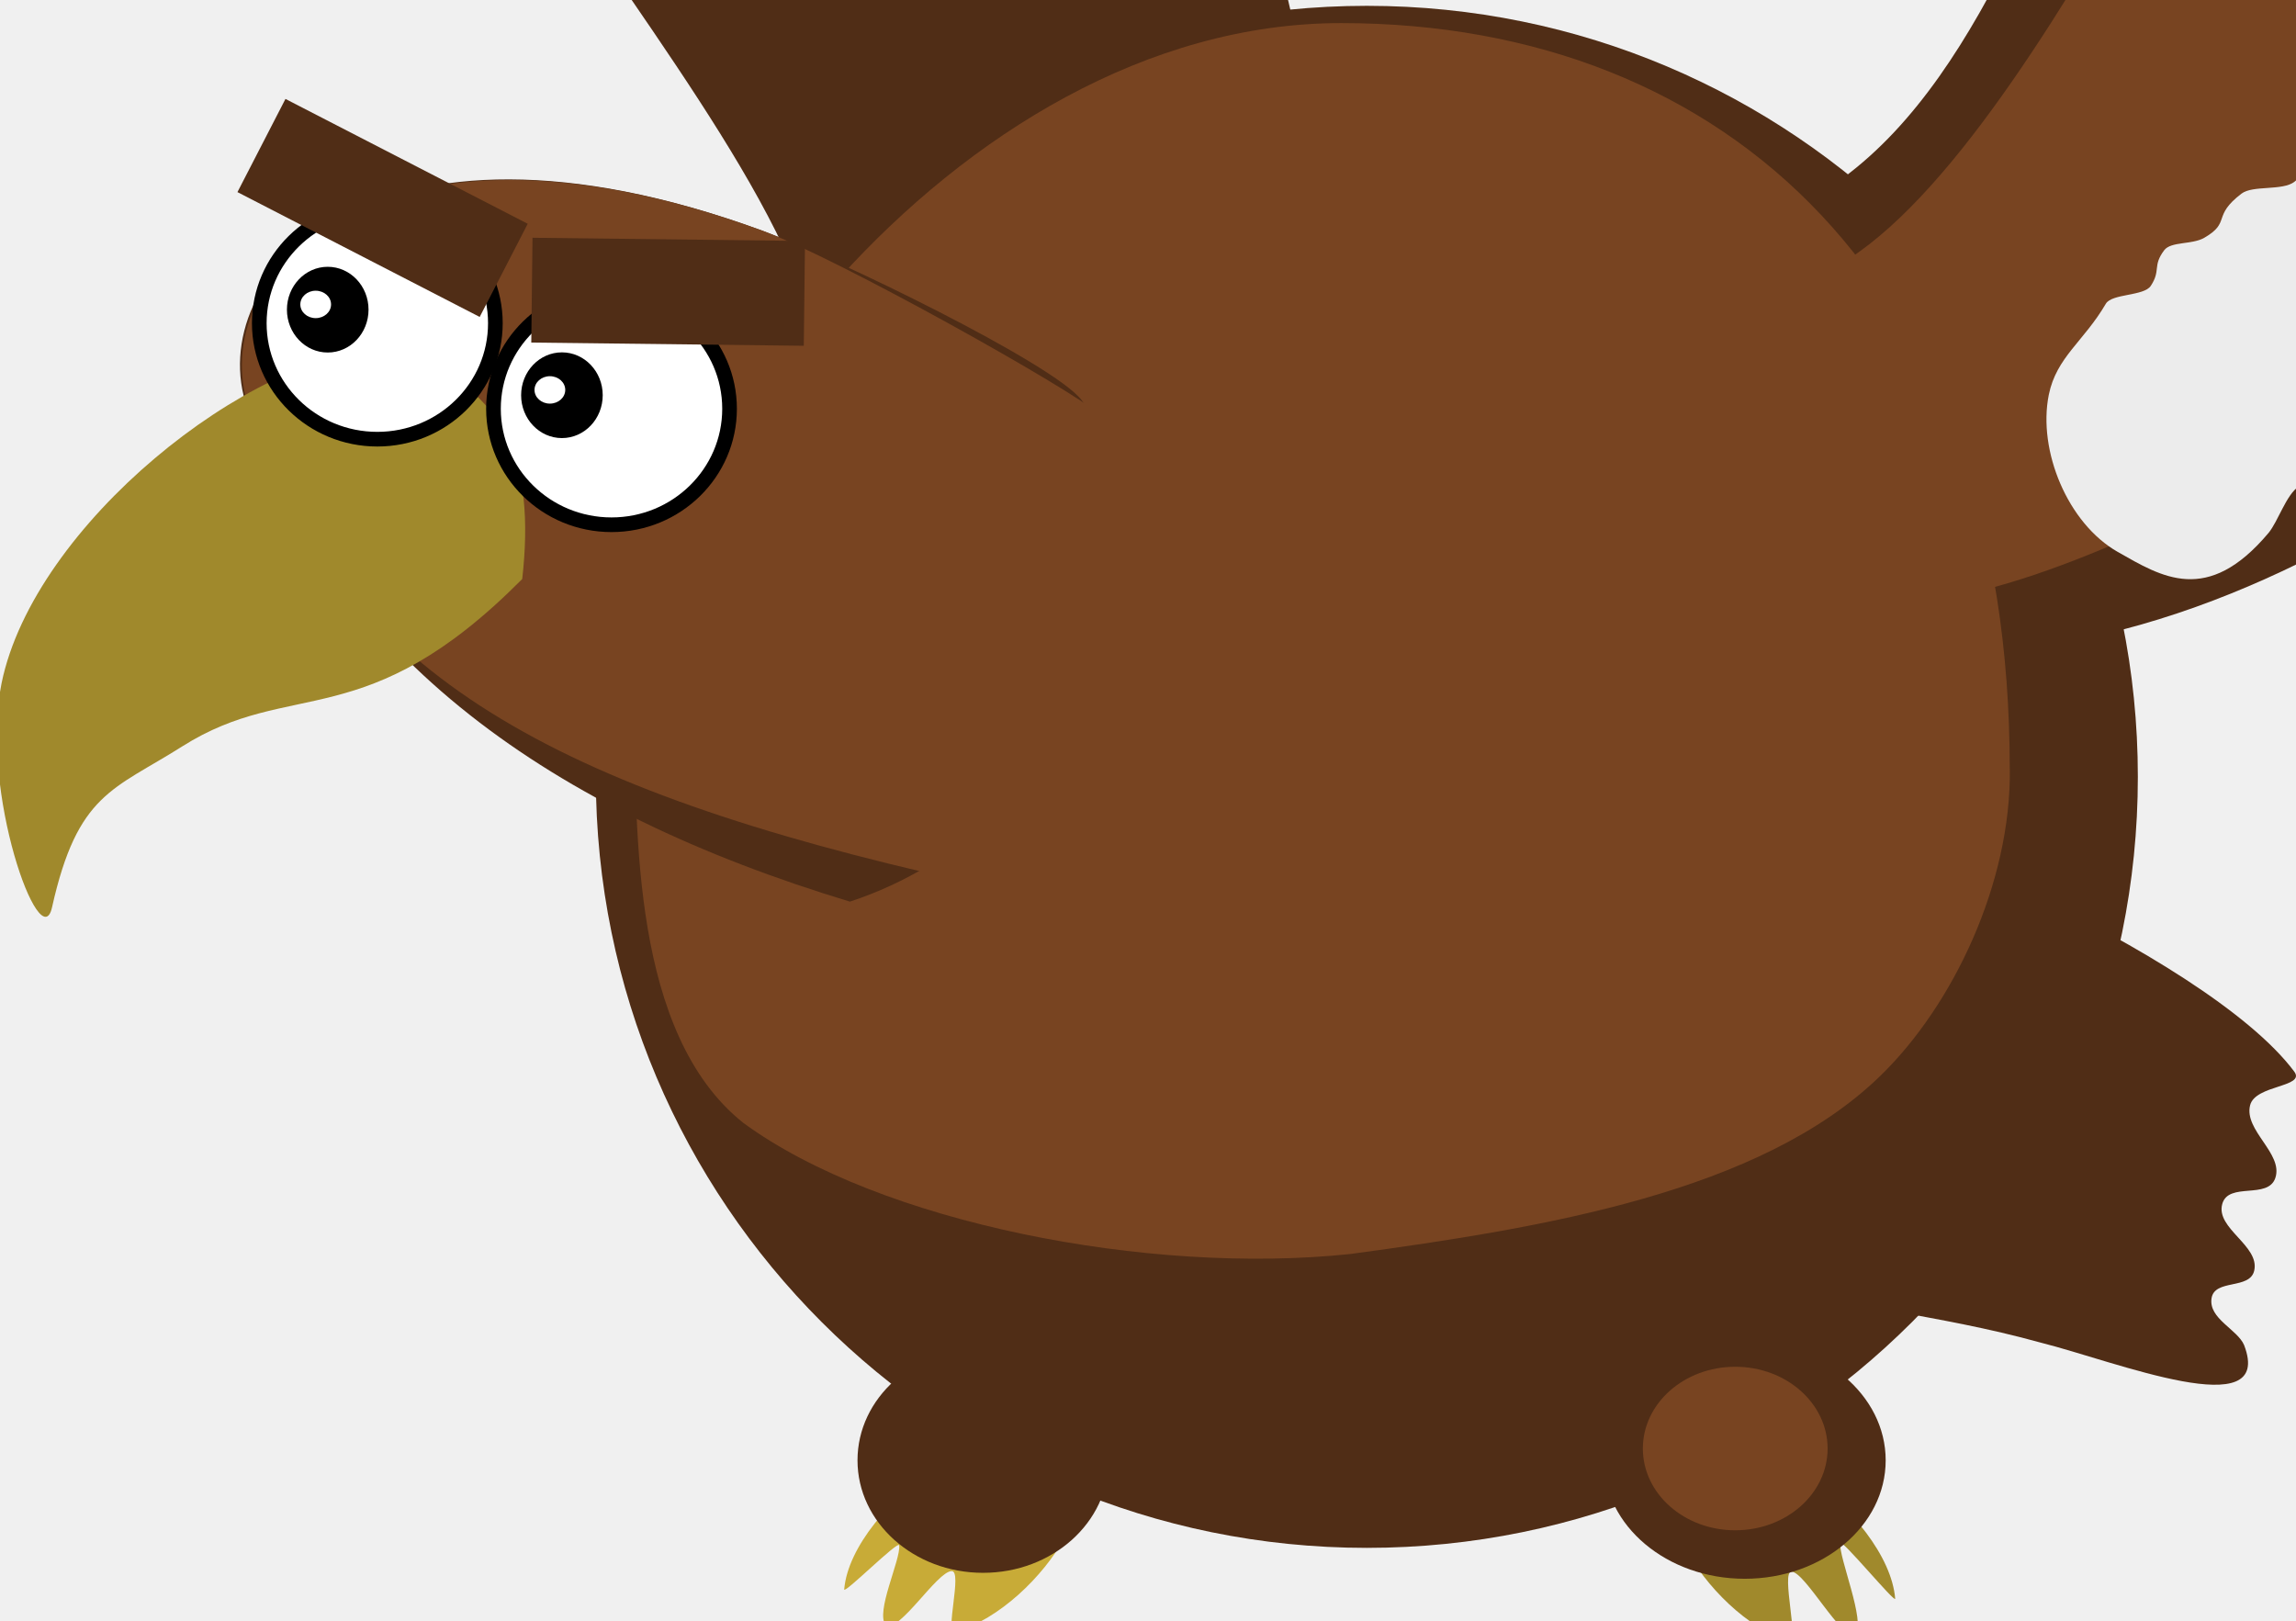
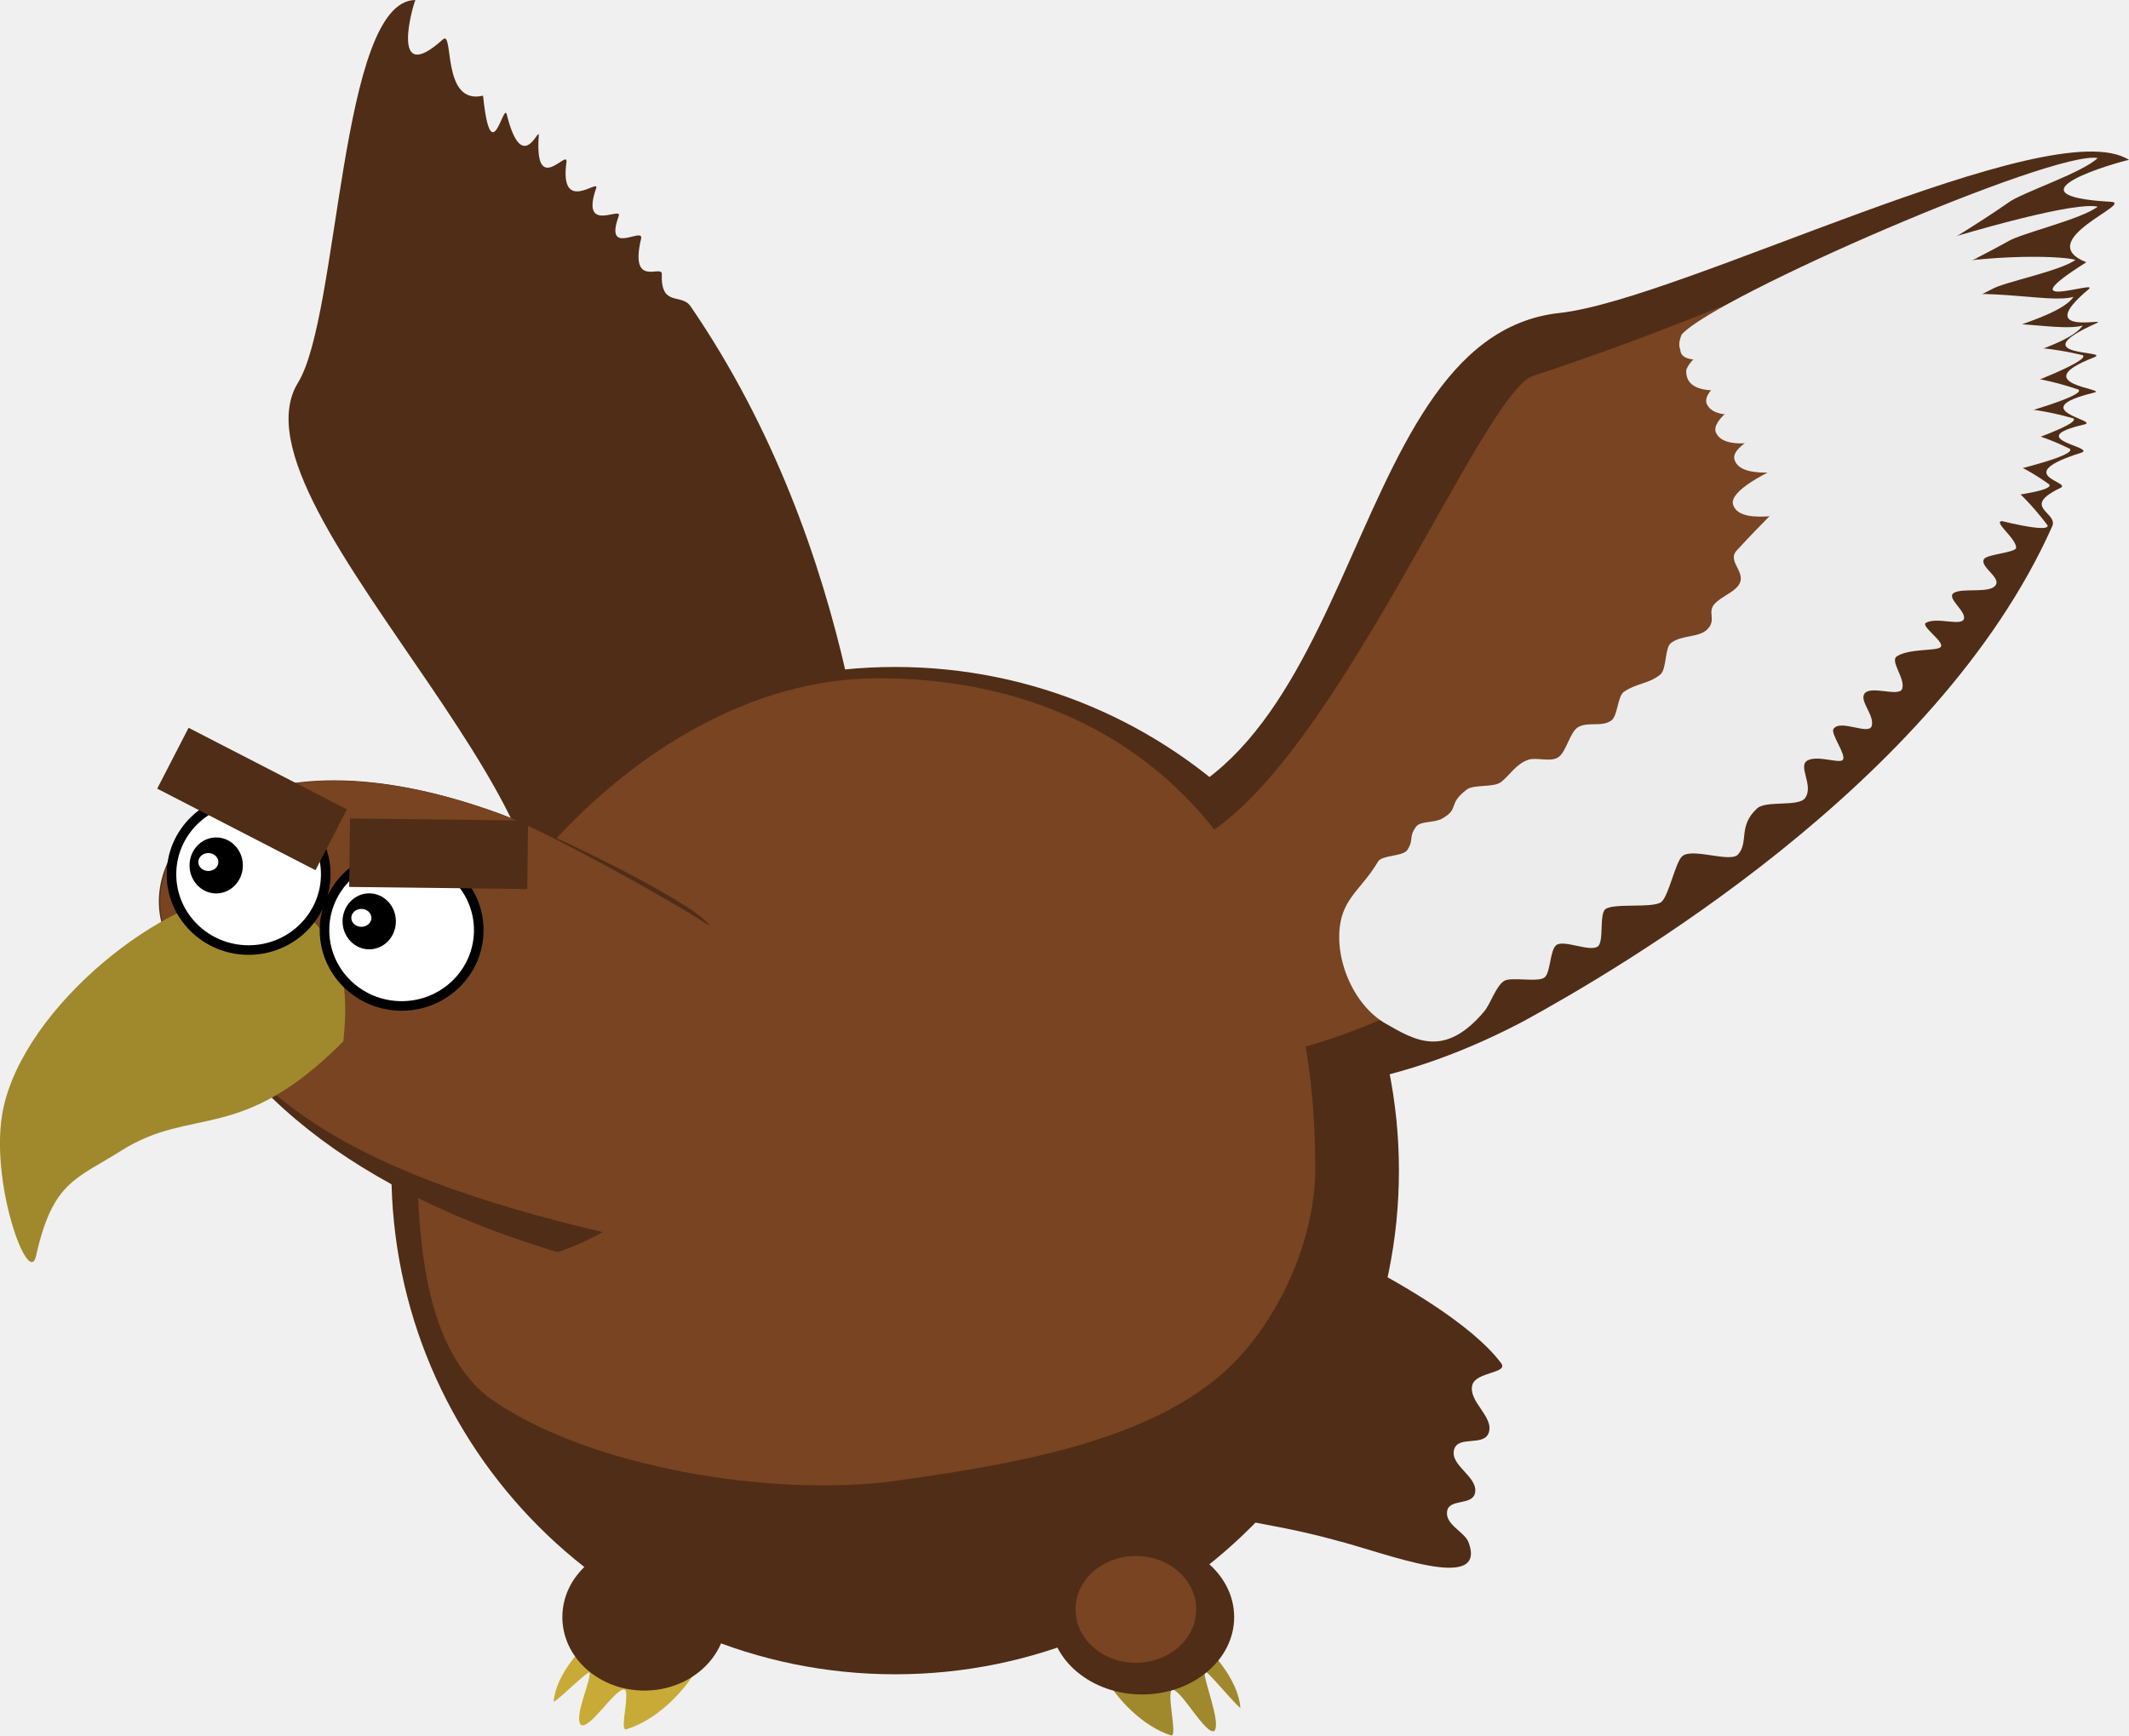
- <svg xmlns="http://www.w3.org/2000/svg" width="109.533" height="77.295" viewBox="0 0 28.981 20.451" version="1.1" id="svg8">
+ <svg xmlns="http://www.w3.org/2000/svg" width="155.444" height="126.74" viewBox="0 0 41.128 33.533" version="1.1" id="svg8">
  <defs id="defs2">
    </defs>
-   <g id="layer1" transform="translate(-53.67123,-177.6786)">
+   <g id="layer1" transform="translate(-53.63144,-164.8647)">
    <path style="fill:#502d16;fill-rule:evenodd;stroke:none;stroke-width:0.204;stroke-linecap:butt;stroke-linejoin:miter;stroke-miterlimit:4;stroke-dasharray:none;stroke-opacity:1" d="m 63.524,183.949 c 2.721,-2.536 -5.641,-9.245 -4.135,-11.691 0.803,-1.305 0.803,-7.387 2.267,-7.393 -0.061,0.138 -0.494,1.687 0.53,0.762 0.221,-0.2 -0.034,1.279 0.777,1.086 0.155,1.496 0.395,0.11 0.458,0.363 0.303,1.212 0.632,0.199 0.618,0.409 -0.085,1.202 0.574,0.234 0.535,0.514 -0.139,1.016 0.64,0.309 0.575,0.498 -0.314,0.903 0.512,0.336 0.435,0.544 -0.29,0.791 0.489,0.192 0.432,0.435 -0.227,0.969 0.406,0.492 0.4,0.683 -0.022,0.649 0.378,0.363 0.556,0.624 3.24,4.732 3.578,10.306 3.631,11.876 0.022,1.779 -0.459,3.77 -2.86,4.42 -2.069,-0.286 -2.624,-0.92 -4.218,-3.128 z" id="path4644-7" />
    <path style="fill:#502d16;fill-rule:evenodd;stroke:none;stroke-width:0.128;stroke-linecap:butt;stroke-linejoin:miter;stroke-miterlimit:4;stroke-dasharray:none;stroke-opacity:1" d="m 76.62,188.074 c -0.391,0.575 -3.11,1.17 -3.289,2.764 1.908,3.678 3.348,3.025 6.105,3.789 0.93,0.233 2.954,1.05 2.561,0.029 -0.085,-0.199 -0.449,-0.332 -0.411,-0.589 0.037,-0.25 0.484,-0.106 0.539,-0.351 0.071,-0.315 -0.487,-0.53 -0.404,-0.839 0.077,-0.286 0.58,-0.053 0.671,-0.332 0.101,-0.308 -0.399,-0.598 -0.319,-0.916 0.065,-0.26 0.705,-0.226 0.557,-0.425 -1.127,-1.508 -5.765,-3.444 -6.011,-3.129 z" id="path4644-55" />
-     <rect style="fill:#ff00ff;fill-opacity:1;stroke:none;stroke-width:0.237;stroke-miterlimit:4;stroke-dasharray:none;stroke-opacity:1" id="rect5339" width="18.521" height="18.521" x="29.387" y="183.861" />
    <path style="fill:#502d16;fill-rule:evenodd;stroke:none;stroke-width:0.241;stroke-linecap:butt;stroke-linejoin:miter;stroke-miterlimit:4;stroke-dasharray:none;stroke-opacity:1" d="m 74.288,180.693 c 5.769,0.27 5.055,-9.302 9.47,-9.781 2.355,-0.255 9.492,-3.922 11.002,-2.958 -0.224,0.043 -2.486,0.691 -0.349,0.81 0.461,0.026 -1.535,0.748 -0.476,1.168 -1.595,1.004 0.277,0.327 0.045,0.521 -1.111,0.931 0.416,0.538 0.154,0.655 -1.497,0.668 0.315,0.52 -0.054,0.663 -1.335,0.52 0.295,0.61 0.005,0.68 -1.382,0.337 0.131,0.541 -0.191,0.616 -1.225,0.285 0.277,0.439 -0.066,0.548 -1.37,0.434 -0.16,0.565 -0.391,0.676 -0.784,0.376 -0.039,0.469 -0.161,0.743 -2.225,4.994 -8.417,8.578 -10.205,9.559 -2.065,1.087 -4.894,1.969 -8.122,0.773 -1.789,-1.54 -1.615,-2.289 -0.66,-4.674 z" id="path4644" />
    <circle style="fill:#502d16;fill-opacity:1;stroke:none;stroke-width:0.146;stroke-miterlimit:4;stroke-dasharray:none;stroke-opacity:1" id="path815" cx="70.924" cy="187.484" r="9.732" />
    <path style="fill:#784421;fill-opacity:1;stroke:none;stroke-width:0.131;stroke-miterlimit:4;stroke-dasharray:none;stroke-opacity:1" d="m 79.04,187.381 c 0.018,1.434 -0.711,2.99 -1.651,3.893 -1.506,1.448 -4.203,1.899 -6.675,2.233 -2.541,0.268 -5.936,-0.392 -7.66,-1.655 -1.416,-1.127 -1.344,-3.706 -1.38,-5.155 -0.076,-3.063 4.021,-8.727 8.925,-8.727 4.904,0 8.44,3.32 8.44,9.411 z" id="circle4619" />
    <path style="fill:#784421;fill-opacity:1;stroke:none;stroke-width:0.106;stroke-miterlimit:4;stroke-dasharray:none;stroke-opacity:1" d="m 91.478,169.474 c 0.809,0.004 0.498,3.563 -0.34,5.901 -1.078,2.261 -3.053,4.195 -4.253,5.372 -0.847,0.579 -6.598,4.589 -9.353,4.539 -2.43,-0.044 -0.682,-3.896 -1.024,-4.086 2.676,-0.961 5.763,-8.844 6.76,-9.08 4.449,-1.464 6.116,-2.667 8.21,-2.645 z" id="circle4619-8-5" />
    <path style="fill:#c8ab37;fill-rule:evenodd;stroke:none;stroke-width:0.066;stroke-linecap:butt;stroke-linejoin:miter;stroke-miterlimit:4;stroke-dasharray:none;stroke-opacity:1" d="m 66.92,196.014 c 0.987,0.156 -0.068,1.93 -1.193,2.266 -0.139,0.042 0.098,-0.775 -0.044,-0.771 -0.184,0.005 -0.656,0.776 -0.829,0.685 -0.142,-0.157 0.19,-0.832 0.167,-1.01 -0.009,-0.068 -0.7,0.624 -0.694,0.556 0.093,-1.074 2.157,-2.491 2.593,-1.726 z" id="path4644-5" />
    <path style="fill:#a0892c;fill-rule:evenodd;stroke:none;stroke-width:0.064;stroke-linecap:butt;stroke-linejoin:miter;stroke-miterlimit:4;stroke-dasharray:none;stroke-opacity:1" d="m 75.117,196.131 c -0.943,0.156 0.065,1.93 1.139,2.266 0.133,0.042 -0.108,-0.884 0.028,-0.881 0.175,0.005 0.641,0.885 0.806,0.794 0.136,-0.157 -0.212,-0.977 -0.19,-1.154 0.008,-0.068 0.698,0.769 0.693,0.701 -0.089,-1.074 -2.059,-2.491 -2.476,-1.726 z" id="path4644-5-4" />
    <path style="fill:#ececec;fill-opacity:1;stroke:none;stroke-width:0.068;stroke-miterlimit:4;stroke-dasharray:none;stroke-opacity:1" d="m 94.156,167.917 c -0.303,0.293 -1.492,0.676 -1.735,0.868 -2.201,1.528 -6.865,3.916 -6.303,2.542 0.67,-0.744 7.18,-3.563 8.037,-3.409 z" id="circle4619-8-5-4" />
    <path style="fill:#ececec;fill-opacity:1;stroke:none;stroke-width:0.064;stroke-miterlimit:4;stroke-dasharray:none;stroke-opacity:1" d="m 94.154,168.858 c -0.313,0.245 -1.489,0.516 -1.736,0.673 -2.231,1.24 -6.903,3.099 -6.267,1.896 0.698,-0.629 7.184,-2.761 8.003,-2.569 z" id="circle4619-8-5-4-1" />
    <path style="fill:#ececec;fill-opacity:1;stroke:none;stroke-width:0.059;stroke-miterlimit:4;stroke-dasharray:none;stroke-opacity:1" d="m 93.725,169.886 c -0.296,0.219 -1.384,0.428 -1.616,0.567 -2.094,1.082 -5.968,2.714 -5.902,1.559 0.197,-0.572 2.234,-1.359 4.139,-1.872 1.401,-0.377 3.065,-0.345 3.379,-0.255 z" id="circle4619-8-5-4-7" />
    <ellipse style="opacity:1;fill:#502d16;fill-opacity:1;stroke:none;stroke-width:0.075;stroke-miterlimit:4;stroke-dasharray:none;stroke-opacity:1" id="path4624" cx="66.08" cy="196.111" rx="1.585" ry="1.42" />
    <ellipse style="opacity:1;fill:#502d16;fill-opacity:1;stroke:none;stroke-width:0.082;stroke-miterlimit:4;stroke-dasharray:none;stroke-opacity:1" id="path4624-2" cx="75.694" cy="196.111" rx="1.779" ry="1.495" />
    <ellipse style="opacity:1;fill:#784421;fill-opacity:1;stroke:none;stroke-width:0.055;stroke-miterlimit:4;stroke-dasharray:none;stroke-opacity:1" id="path4624-2-0" cx="75.574" cy="195.962" rx="1.166" ry="1.032" />
    <path style="fill:#ececec;fill-opacity:1;stroke:none;stroke-width:0.056;stroke-miterlimit:4;stroke-dasharray:none;stroke-opacity:1" d="m 93.687,170.6 c -0.212,0.327 -1.18,0.566 -1.52,0.732 -2.149,0.655 -5.248,2.088 -5.567,1.331 -0.169,-0.487 2.1,-1.5 3.925,-1.974 1.342,-0.349 2.669,0.057 3.162,-0.089 z" id="circle4619-8-5-4-7-3" />
    <path style="fill:#ececec;fill-opacity:1;stroke:none;stroke-width:0.056;stroke-miterlimit:4;stroke-dasharray:none;stroke-opacity:1" d="m 93.864,171.154 c -0.212,0.327 -1.18,0.566 -1.52,0.732 -2.149,0.655 -5.248,2.088 -5.567,1.331 -0.169,-0.487 2.1,-1.5 3.925,-1.974 1.342,-0.349 2.669,0.057 3.162,-0.089 z" id="circle4619-8-5-4-7-3-6" />
    <path style="fill:#ececec;fill-opacity:1;stroke:none;stroke-width:0.05;stroke-miterlimit:4;stroke-dasharray:none;stroke-opacity:1" d="m 93.868,171.729 c 0.14,0.106 -1.085,0.57 -1.391,0.689 -1.785,0.595 -4.877,2.001 -5.114,1.235 -0.122,-0.492 2.394,-1.501 3.908,-1.924 1.113,-0.311 2.141,-0.11 2.597,-9e-4 z" id="circle4619-8-5-4-7-3-63" />
    <path style="fill:#ececec;fill-opacity:1;stroke:none;stroke-width:0.05;stroke-miterlimit:4;stroke-dasharray:none;stroke-opacity:1" d="m 93.786,172.393 c 0.13,0.118 -1.131,0.471 -1.448,0.562 -1.832,0.432 -5.037,1.555 -5.204,0.771 -0.078,-0.501 2.519,-1.28 4.065,-1.565 1.136,-0.21 2.142,0.083 2.587,0.232 z" id="circle4619-8-5-4-7-3-63-6" />
    <path style="fill:#ececec;fill-opacity:1;stroke:none;stroke-width:0.05;stroke-miterlimit:4;stroke-dasharray:none;stroke-opacity:1" d="m 93.687,172.95 c 0.136,0.111 -1.107,0.525 -1.419,0.631 -1.808,0.521 -4.956,1.798 -5.16,1.023 -0.102,-0.496 2.454,-1.401 3.984,-1.761 1.125,-0.265 2.144,-0.022 2.595,0.106 z" id="circle4619-8-5-4-7-3-63-0" />
    <path style="fill:#ececec;fill-opacity:1;stroke:none;stroke-width:0.046;stroke-miterlimit:4;stroke-dasharray:none;stroke-opacity:1" d="m 93.62,173.539 c 0.102,0.127 -0.982,0.388 -1.254,0.456 -1.569,0.299 -4.338,1.188 -4.431,0.395 -0.035,-0.505 2.2,-1.095 3.52,-1.269 0.97,-0.128 1.8,0.237 2.165,0.418 z" id="circle4619-8-5-4-7-3-63-02" />
    <path style="fill:#ececec;fill-opacity:1;stroke:none;stroke-width:0.045;stroke-miterlimit:4;stroke-dasharray:none;stroke-opacity:1" d="m 93.221,174.226 c 0.084,0.14 -0.954,0.247 -1.215,0.276 -1.495,0.075 -4.168,0.567 -4.179,-0.234 0.015,-0.506 2.16,-0.777 3.41,-0.763 0.919,0.01 1.66,0.489 1.984,0.721 z" id="circle4619-8-5-4-7-3-63-5" />
    <path style="fill:#ececec;fill-opacity:1;stroke:none;stroke-width:0.044;stroke-miterlimit:4;stroke-dasharray:none;stroke-opacity:1" d="m 93.186,175.013 c 0.048,0.164 -0.939,-0.092 -1.187,-0.154 -1.405,-0.444 -3.991,-0.893 -3.833,-1.667 0.121,-0.482 2.171,-9.2e-4 3.328,0.444 0.851,0.327 1.439,1.043 1.691,1.378 z" id="circle4619-8-5-4-7-3-63-8" />
    <path transform="matrix(0.7641259,0.6450671,-0.7309191,0.6824641,0,0)" style="opacity:1;fill:#ececec;fill-opacity:1;stroke:none;stroke-width:0.045;stroke-miterlimit:4;stroke-dasharray:none;stroke-opacity:1" d="m 189.033,76.942 2.231,-2.324 c 0,0 1.12,-0.147 0.946,0.029 -0.129,0.13 0.433,0.08 0.564,0.224 0.067,0.074 -0.297,0.464 -0.266,0.572 0.047,0.163 0.454,0.065 0.519,0.22 0.087,0.207 -0.411,0.472 -0.439,0.668 -0.023,0.164 0.426,0.108 0.504,0.253 0.078,0.145 -0.387,0.303 -0.448,0.533 -0.033,0.126 0.557,0.041 0.54,0.187 -0.013,0.116 -0.393,0.402 -0.449,0.674 -0.034,0.166 0.426,0.221 0.531,0.418 0.09,0.169 -0.486,0.343 -0.429,0.555 0.044,0.167 0.445,0.188 0.554,0.382 0.1,0.178 -0.514,0.286 -0.466,0.521 0.023,0.114 0.54,0.221 0.564,0.344 0.02,0.102 -0.4,0.24 -0.459,0.452 -0.059,0.213 0.444,0.289 0.502,0.592 0.041,0.215 -0.488,0.522 -0.49,0.753 -0.005,0.507 0.368,0.6 0.402,0.923 0.024,0.229 -0.708,0.471 -0.716,0.73 -0.006,0.175 0.385,0.757 0.373,0.942 -0.013,0.197 -0.617,0.607 -0.64,0.807 -0.018,0.154 0.448,0.5 0.429,0.652 -0.022,0.185 -0.54,0.317 -0.569,0.495 -0.025,0.155 0.326,0.492 0.302,0.641 -0.025,0.162 -0.457,0.401 -0.486,0.552 -0.035,0.181 0.146,0.511 0.169,0.702 0.145,1.208 -0.519,1.301 -1.133,1.419 -0.694,0.133 -1.634,-0.324 -2.057,-0.961 -0.284,-0.429 -0.191,-0.8 -0.351,-1.352 -0.043,-0.149 0.26,-0.385 0.224,-0.541 -0.056,-0.239 -0.171,-0.205 -0.215,-0.458 -0.024,-0.142 0.192,-0.281 0.232,-0.448 0.09,-0.376 -0.135,-0.267 -0.087,-0.736 0.018,-0.176 0.334,-0.362 0.349,-0.55 0.017,-0.211 -0.06,-0.457 0.047,-0.672 0.07,-0.14 0.331,-0.234 0.36,-0.41 0.03,-0.184 -0.213,-0.527 -0.163,-0.704 0.058,-0.207 0.312,-0.285 0.344,-0.504 0.022,-0.154 -0.264,-0.439 -0.241,-0.589 0.044,-0.282 0.219,-0.431 0.238,-0.711 0.011,-0.16 -0.317,-0.446 -0.307,-0.599 0.018,-0.251 0.292,-0.43 0.288,-0.656 -0.005,-0.276 -0.26,-0.254 -0.267,-0.495 -0.005,-0.182 0.077,-0.368 0.06,-0.526 -0.036,-0.343 -0.5,-0.224 -0.524,-0.526 -0.055,-0.691 -0.071,-1.478 -0.071,-1.478 z" id="rect4800" />
    <path style="fill:#502d16;fill-opacity:1;stroke:none;stroke-width:0.139;stroke-miterlimit:4;stroke-dasharray:none;stroke-opacity:1" d="m 63.282,180.586 c 0.933,0.342 3.686,1.68 4.041,2.142 1.465,1.904 -0.086,5.402 -2.924,6.331 -3.768,-1.14 -6.504,-3.077 -7.608,-6.235 -0.571,-1.634 1.548,-4.047 6.491,-2.238 z" id="circle4619-8-8" />
    <path style="fill:#784421;fill-opacity:1;stroke:none;stroke-width:0.139;stroke-miterlimit:4;stroke-dasharray:none;stroke-opacity:1" d="m 63.305,180.594 c 0.933,0.342 3.921,2.015 4.237,2.309 1.74,1.618 0.638,4.858 -2.2,5.786 -5.039,-1.182 -7.424,-2.7 -8.527,-5.857 -0.571,-1.634 1.548,-4.047 6.491,-2.238 z" id="circle4619-8-8-4" />
    <path style="fill:#a0892c;fill-opacity:1;stroke:none;stroke-width:0.108;stroke-miterlimit:4;stroke-dasharray:none;stroke-opacity:1" d="m 58.504,182.087 c 1.588,0.39 1.922,1.445 1.759,2.9 -1.981,1.995 -2.911,1.239 -4.292,2.113 -0.869,0.55 -1.321,0.589 -1.643,2.031 -0.144,0.645 -0.916,-1.465 -0.637,-2.829 0.411,-2.002 3.142,-4.163 4.812,-4.215 z" id="circle4619-8-8-4-1" />
    <ellipse style="fill:#ffffff;fill-opacity:1;stroke:#000000;stroke-width:0.185;stroke-miterlimit:4;stroke-dasharray:none;stroke-opacity:1" id="circle819" cx="61.39" cy="182.838" rx="1.49" ry="1.464" />
    <ellipse style="fill:#000000;fill-opacity:1;stroke:none;stroke-width:0.008;stroke-miterlimit:4;stroke-dasharray:none;stroke-opacity:1" id="circle829-0" cx="60.764" cy="182.667" rx="0.515" ry="0.541" />
    <ellipse cy="182.6" cx="60.612" id="circle831-3" style="fill:#ffffff;fill-opacity:1;stroke:none;stroke-width:0.003;stroke-miterlimit:4;stroke-dasharray:none;stroke-opacity:1" rx="0.194" ry="0.173" />
    <ellipse style="fill:#ffffff;fill-opacity:1;stroke:#000000;stroke-width:0.185;stroke-miterlimit:4;stroke-dasharray:none;stroke-opacity:1" id="circle819-1" cx="58.434" cy="181.758" rx="1.49" ry="1.464" />
    <ellipse style="fill:#000000;fill-opacity:1;stroke:none;stroke-width:0.008;stroke-miterlimit:4;stroke-dasharray:none;stroke-opacity:1" id="circle829-0-6" cx="57.808" cy="181.587" rx="0.515" ry="0.541" />
    <ellipse cy="181.521" cx="57.656" id="circle831-3-3" style="fill:#ffffff;fill-opacity:1;stroke:none;stroke-width:0.003;stroke-miterlimit:4;stroke-dasharray:none;stroke-opacity:1" rx="0.194" ry="0.173" />
    <rect style="opacity:1;fill:#502d16;fill-opacity:1;stroke:none;stroke-width:0.039;stroke-miterlimit:4;stroke-dasharray:none;stroke-opacity:1" id="rect4872" width="3.44" height="1.323" x="132.875" y="132.814" transform="rotate(27.26334)" />
    <rect style="opacity:1;fill:#502d16;fill-opacity:1;stroke:none;stroke-width:0.039;stroke-miterlimit:4;stroke-dasharray:none;stroke-opacity:1" id="rect4872-4" width="3.44" height="1.323" x="-65.953" y="-181.28" transform="rotate(-179.3263)" />
  </g>
</svg>
